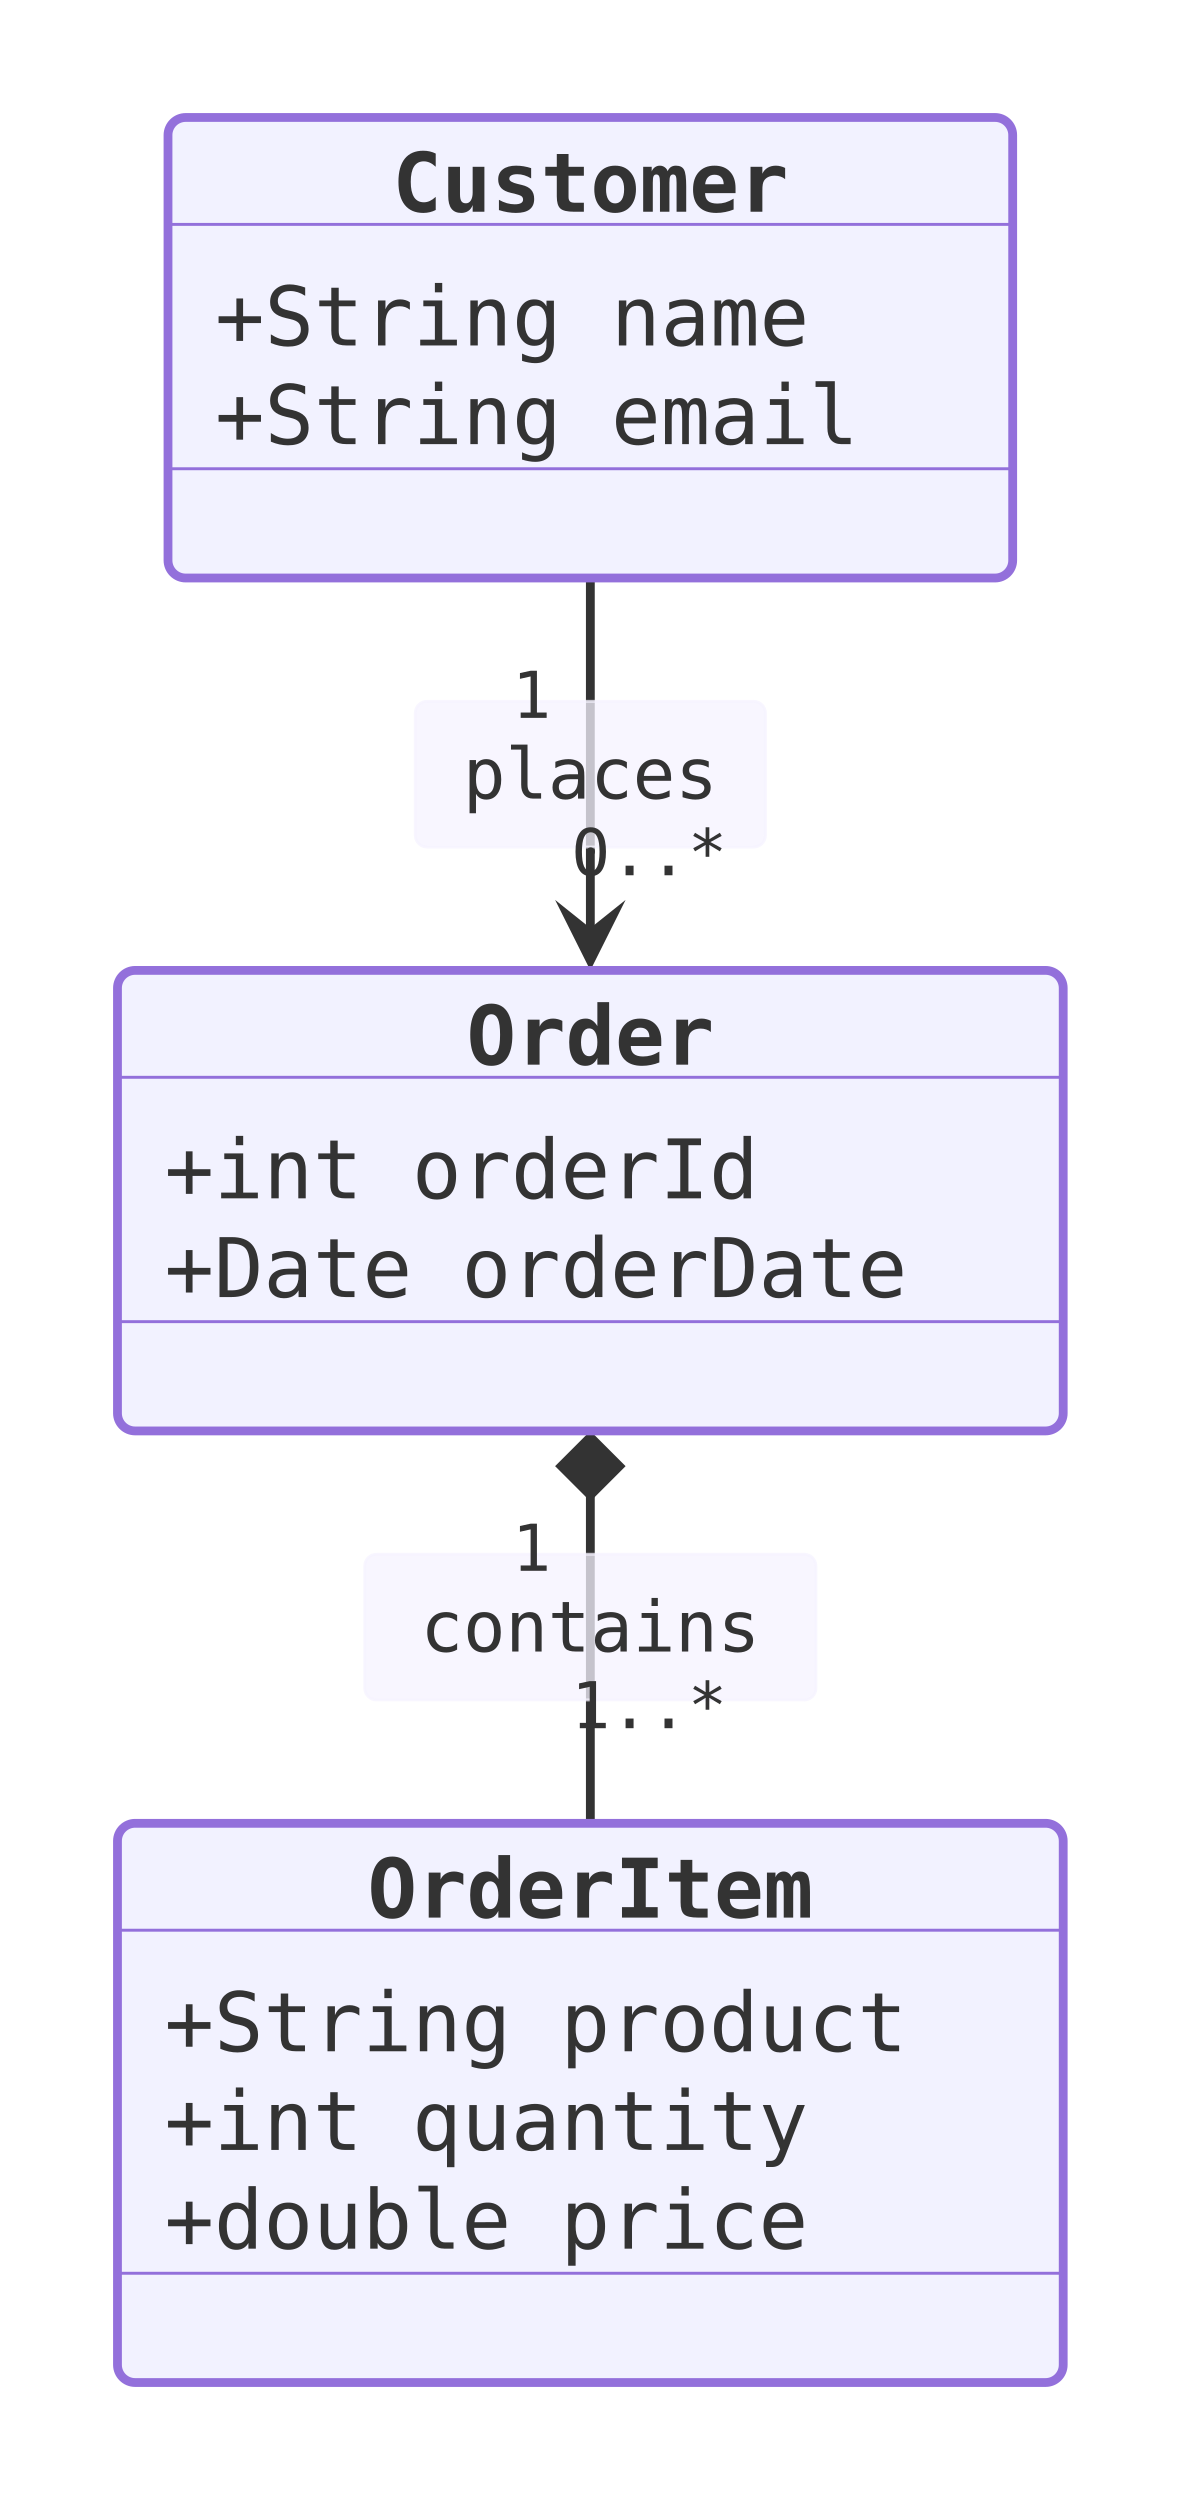
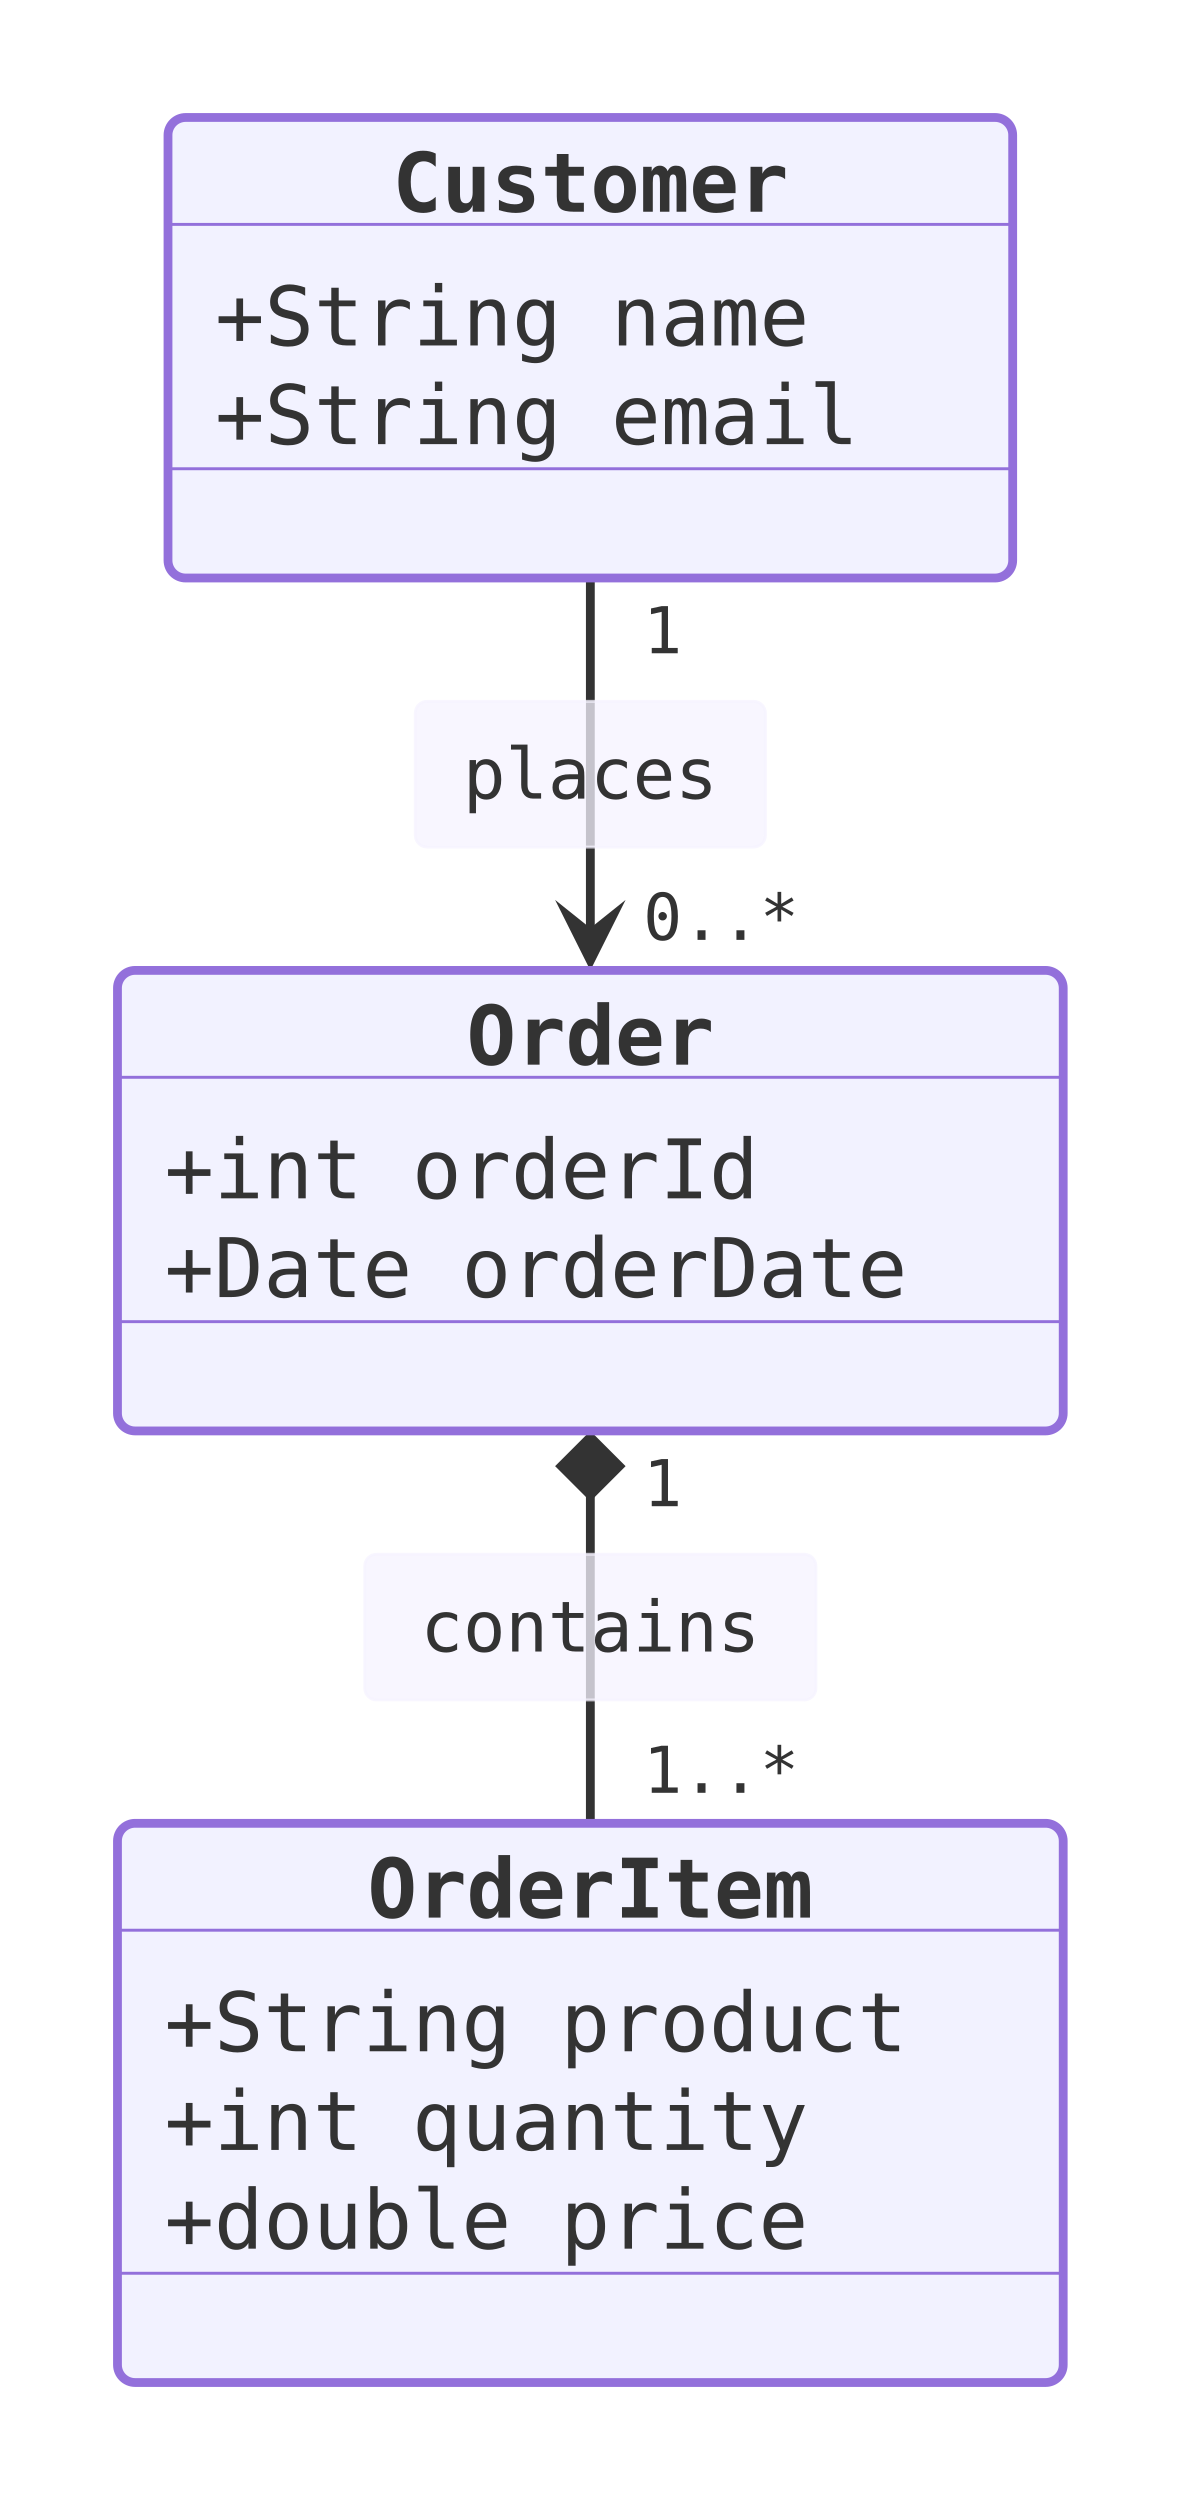
<svg xmlns="http://www.w3.org/2000/svg" viewBox="0 0 201 425.6" width="201" height="425.6">
  <defs>
    <marker id="arrow-point-333333" viewBox="0 0 10 10" refX="8" refY="5" markerWidth="8" markerHeight="8" orient="auto-start-reverse">
      <path d="M10 5 L0 10 L4 5 L0 0 Z" fill="#333333" />
    </marker>
    <marker id="marker-composition-333333" viewBox="0 0 12 12" refX="10" refY="6" markerWidth="8" markerHeight="8" orient="auto-start-reverse">
      <path d="M0 6 L6 0 L12 6 L6 12 Z" fill="#333333" />
    </marker>
  </defs>
  <g transform="translate(20, 20)">
    <path d="M80.5 78.4 L80.5 83.97 C80.5 89.53 80.5 100.67 80.5 111.8 C80.5 122.93 80.5 134.07 80.5 139.63 L80.5 142.8" fill="none" stroke="#333333" stroke-width="1.5" marker-end="url(#arrow-point-333333)" />
    <rect x="50.7" y="99.4" width="59.6" height="24.8" rx="2" ry="2" fill="#f5f3ffbf" stroke="#f5f3ffbf" stroke-width="0.5" />
    <text x="80.5" y="111.8" text-anchor="middle" dominant-baseline="central" font-size="12px" font-family="'Intel One Mono', 'SF Mono', 'Cascadia Code', 'JetBrains Mono', 'Fira Code', 'Consolas', 'Menlo', monospace" fill="#333333">places</text>
-     <text x="70.5" y="98.4" text-anchor="middle" dominant-baseline="central" font-size="11px" font-family="'Intel One Mono', 'SF Mono', 'Cascadia Code', 'JetBrains Mono', 'Fira Code', 'Consolas', 'Menlo', monospace" fill="#333333">1</text>
-     <text x="90.5" y="125.2" text-anchor="middle" dominant-baseline="central" font-size="11px" font-family="'Intel One Mono', 'SF Mono', 'Cascadia Code', 'JetBrains Mono', 'Fira Code', 'Consolas', 'Menlo', monospace" fill="#333333">0..*</text>
+     <text x="89.5" y="87.4" text-anchor="start" dominant-baseline="central" font-size="11px" font-family="'Intel One Mono', 'SF Mono', 'Cascadia Code', 'JetBrains Mono', 'Fira Code', 'Consolas', 'Menlo', monospace" fill="#333333">1</text>
+     <text x="89.5" y="136.2" text-anchor="start" dominant-baseline="central" font-size="11px" font-family="'Intel One Mono', 'SF Mono', 'Cascadia Code', 'JetBrains Mono', 'Fira Code', 'Consolas', 'Menlo', monospace" fill="#333333">0..*</text>
    <path d="M80.5 225.6 L80.5 229.17 C80.5 234.73 80.5 245.87 80.5 257 C80.5 268.13 80.5 279.27 80.5 284.83 L80.5 290.4" fill="none" stroke="#333333" stroke-width="1.5" marker-start="url(#marker-composition-333333)" />
    <rect x="42.1" y="244.6" width="76.8" height="24.8" rx="2" ry="2" fill="#f5f3ffbf" stroke="#f5f3ffbf" stroke-width="0.5" />
    <text x="80.5" y="257" text-anchor="middle" dominant-baseline="central" font-size="12px" font-family="'Intel One Mono', 'SF Mono', 'Cascadia Code', 'JetBrains Mono', 'Fira Code', 'Consolas', 'Menlo', monospace" fill="#333333">contains</text>
-     <text x="70.5" y="243.6" text-anchor="middle" dominant-baseline="central" font-size="11px" font-family="'Intel One Mono', 'SF Mono', 'Cascadia Code', 'JetBrains Mono', 'Fira Code', 'Consolas', 'Menlo', monospace" fill="#333333">1</text>
-     <text x="90.5" y="270.4" text-anchor="middle" dominant-baseline="central" font-size="11px" font-family="'Intel One Mono', 'SF Mono', 'Cascadia Code', 'JetBrains Mono', 'Fira Code', 'Consolas', 'Menlo', monospace" fill="#333333">1..*</text>
+     <text x="89.5" y="232.6" text-anchor="start" dominant-baseline="central" font-size="11px" font-family="'Intel One Mono', 'SF Mono', 'Cascadia Code', 'JetBrains Mono', 'Fira Code', 'Consolas', 'Menlo', monospace" fill="#333333">1</text>
+     <text x="89.5" y="281.4" text-anchor="start" dominant-baseline="central" font-size="11px" font-family="'Intel One Mono', 'SF Mono', 'Cascadia Code', 'JetBrains Mono', 'Fira Code', 'Consolas', 'Menlo', monospace" fill="#333333">1..*</text>
    <rect x="8.6" y="0" width="143.8" height="78.4" rx="3" ry="3" fill="#ececffb2" stroke="#9370db" stroke-width="1.5" />
    <text x="80.5" y="11.2" text-anchor="middle" dominant-baseline="central" font-size="14px" font-family="'Intel One Mono', 'SF Mono', 'Cascadia Code', 'JetBrains Mono', 'Fira Code', 'Consolas', 'Menlo', monospace" fill="#333333" font-weight="bold">Customer</text>
    <path d="M8.6 18.2 L152.4 18.2" fill="none" stroke="#9370db" stroke-width="0.5" />
    <text x="16.6" y="33.96" text-anchor="start" dominant-baseline="central" font-size="14px" font-family="'Intel One Mono', 'SF Mono', 'Cascadia Code', 'JetBrains Mono', 'Fira Code', 'Consolas', 'Menlo', monospace" fill="#333333">+String name</text>
    <text x="16.6" y="50.76" text-anchor="start" dominant-baseline="central" font-size="14px" font-family="'Intel One Mono', 'SF Mono', 'Cascadia Code', 'JetBrains Mono', 'Fira Code', 'Consolas', 'Menlo', monospace" fill="#333333">+String email</text>
    <path d="M8.6 59.8 L152.4 59.8" fill="none" stroke="#9370db" stroke-width="0.5" />
    <rect x="0" y="145.2" width="161" height="78.4" rx="3" ry="3" fill="#ececffb2" stroke="#9370db" stroke-width="1.5" />
    <text x="80.5" y="156.4" text-anchor="middle" dominant-baseline="central" font-size="14px" font-family="'Intel One Mono', 'SF Mono', 'Cascadia Code', 'JetBrains Mono', 'Fira Code', 'Consolas', 'Menlo', monospace" fill="#333333" font-weight="bold">Order</text>
    <path d="M0 163.4 L161 163.4" fill="none" stroke="#9370db" stroke-width="0.5" />
    <text x="8" y="179.16" text-anchor="start" dominant-baseline="central" font-size="14px" font-family="'Intel One Mono', 'SF Mono', 'Cascadia Code', 'JetBrains Mono', 'Fira Code', 'Consolas', 'Menlo', monospace" fill="#333333">+int orderId</text>
    <text x="8" y="195.96" text-anchor="start" dominant-baseline="central" font-size="14px" font-family="'Intel One Mono', 'SF Mono', 'Cascadia Code', 'JetBrains Mono', 'Fira Code', 'Consolas', 'Menlo', monospace" fill="#333333">+Date orderDate</text>
    <path d="M0 205 L161 205" fill="none" stroke="#9370db" stroke-width="0.5" />
    <rect x="0" y="290.4" width="161" height="95.2" rx="3" ry="3" fill="#ececffb2" stroke="#9370db" stroke-width="1.5" />
    <text x="80.5" y="301.6" text-anchor="middle" dominant-baseline="central" font-size="14px" font-family="'Intel One Mono', 'SF Mono', 'Cascadia Code', 'JetBrains Mono', 'Fira Code', 'Consolas', 'Menlo', monospace" fill="#333333" font-weight="bold">OrderItem</text>
    <path d="M0 308.6 L161 308.6" fill="none" stroke="#9370db" stroke-width="0.5" />
    <text x="8" y="324.36" text-anchor="start" dominant-baseline="central" font-size="14px" font-family="'Intel One Mono', 'SF Mono', 'Cascadia Code', 'JetBrains Mono', 'Fira Code', 'Consolas', 'Menlo', monospace" fill="#333333">+String product</text>
    <text x="8" y="341.16" text-anchor="start" dominant-baseline="central" font-size="14px" font-family="'Intel One Mono', 'SF Mono', 'Cascadia Code', 'JetBrains Mono', 'Fira Code', 'Consolas', 'Menlo', monospace" fill="#333333">+int quantity</text>
    <text x="8" y="357.96" text-anchor="start" dominant-baseline="central" font-size="14px" font-family="'Intel One Mono', 'SF Mono', 'Cascadia Code', 'JetBrains Mono', 'Fira Code', 'Consolas', 'Menlo', monospace" fill="#333333">+double price</text>
    <path d="M0 367 L161 367" fill="none" stroke="#9370db" stroke-width="0.5" />
  </g>
</svg>
